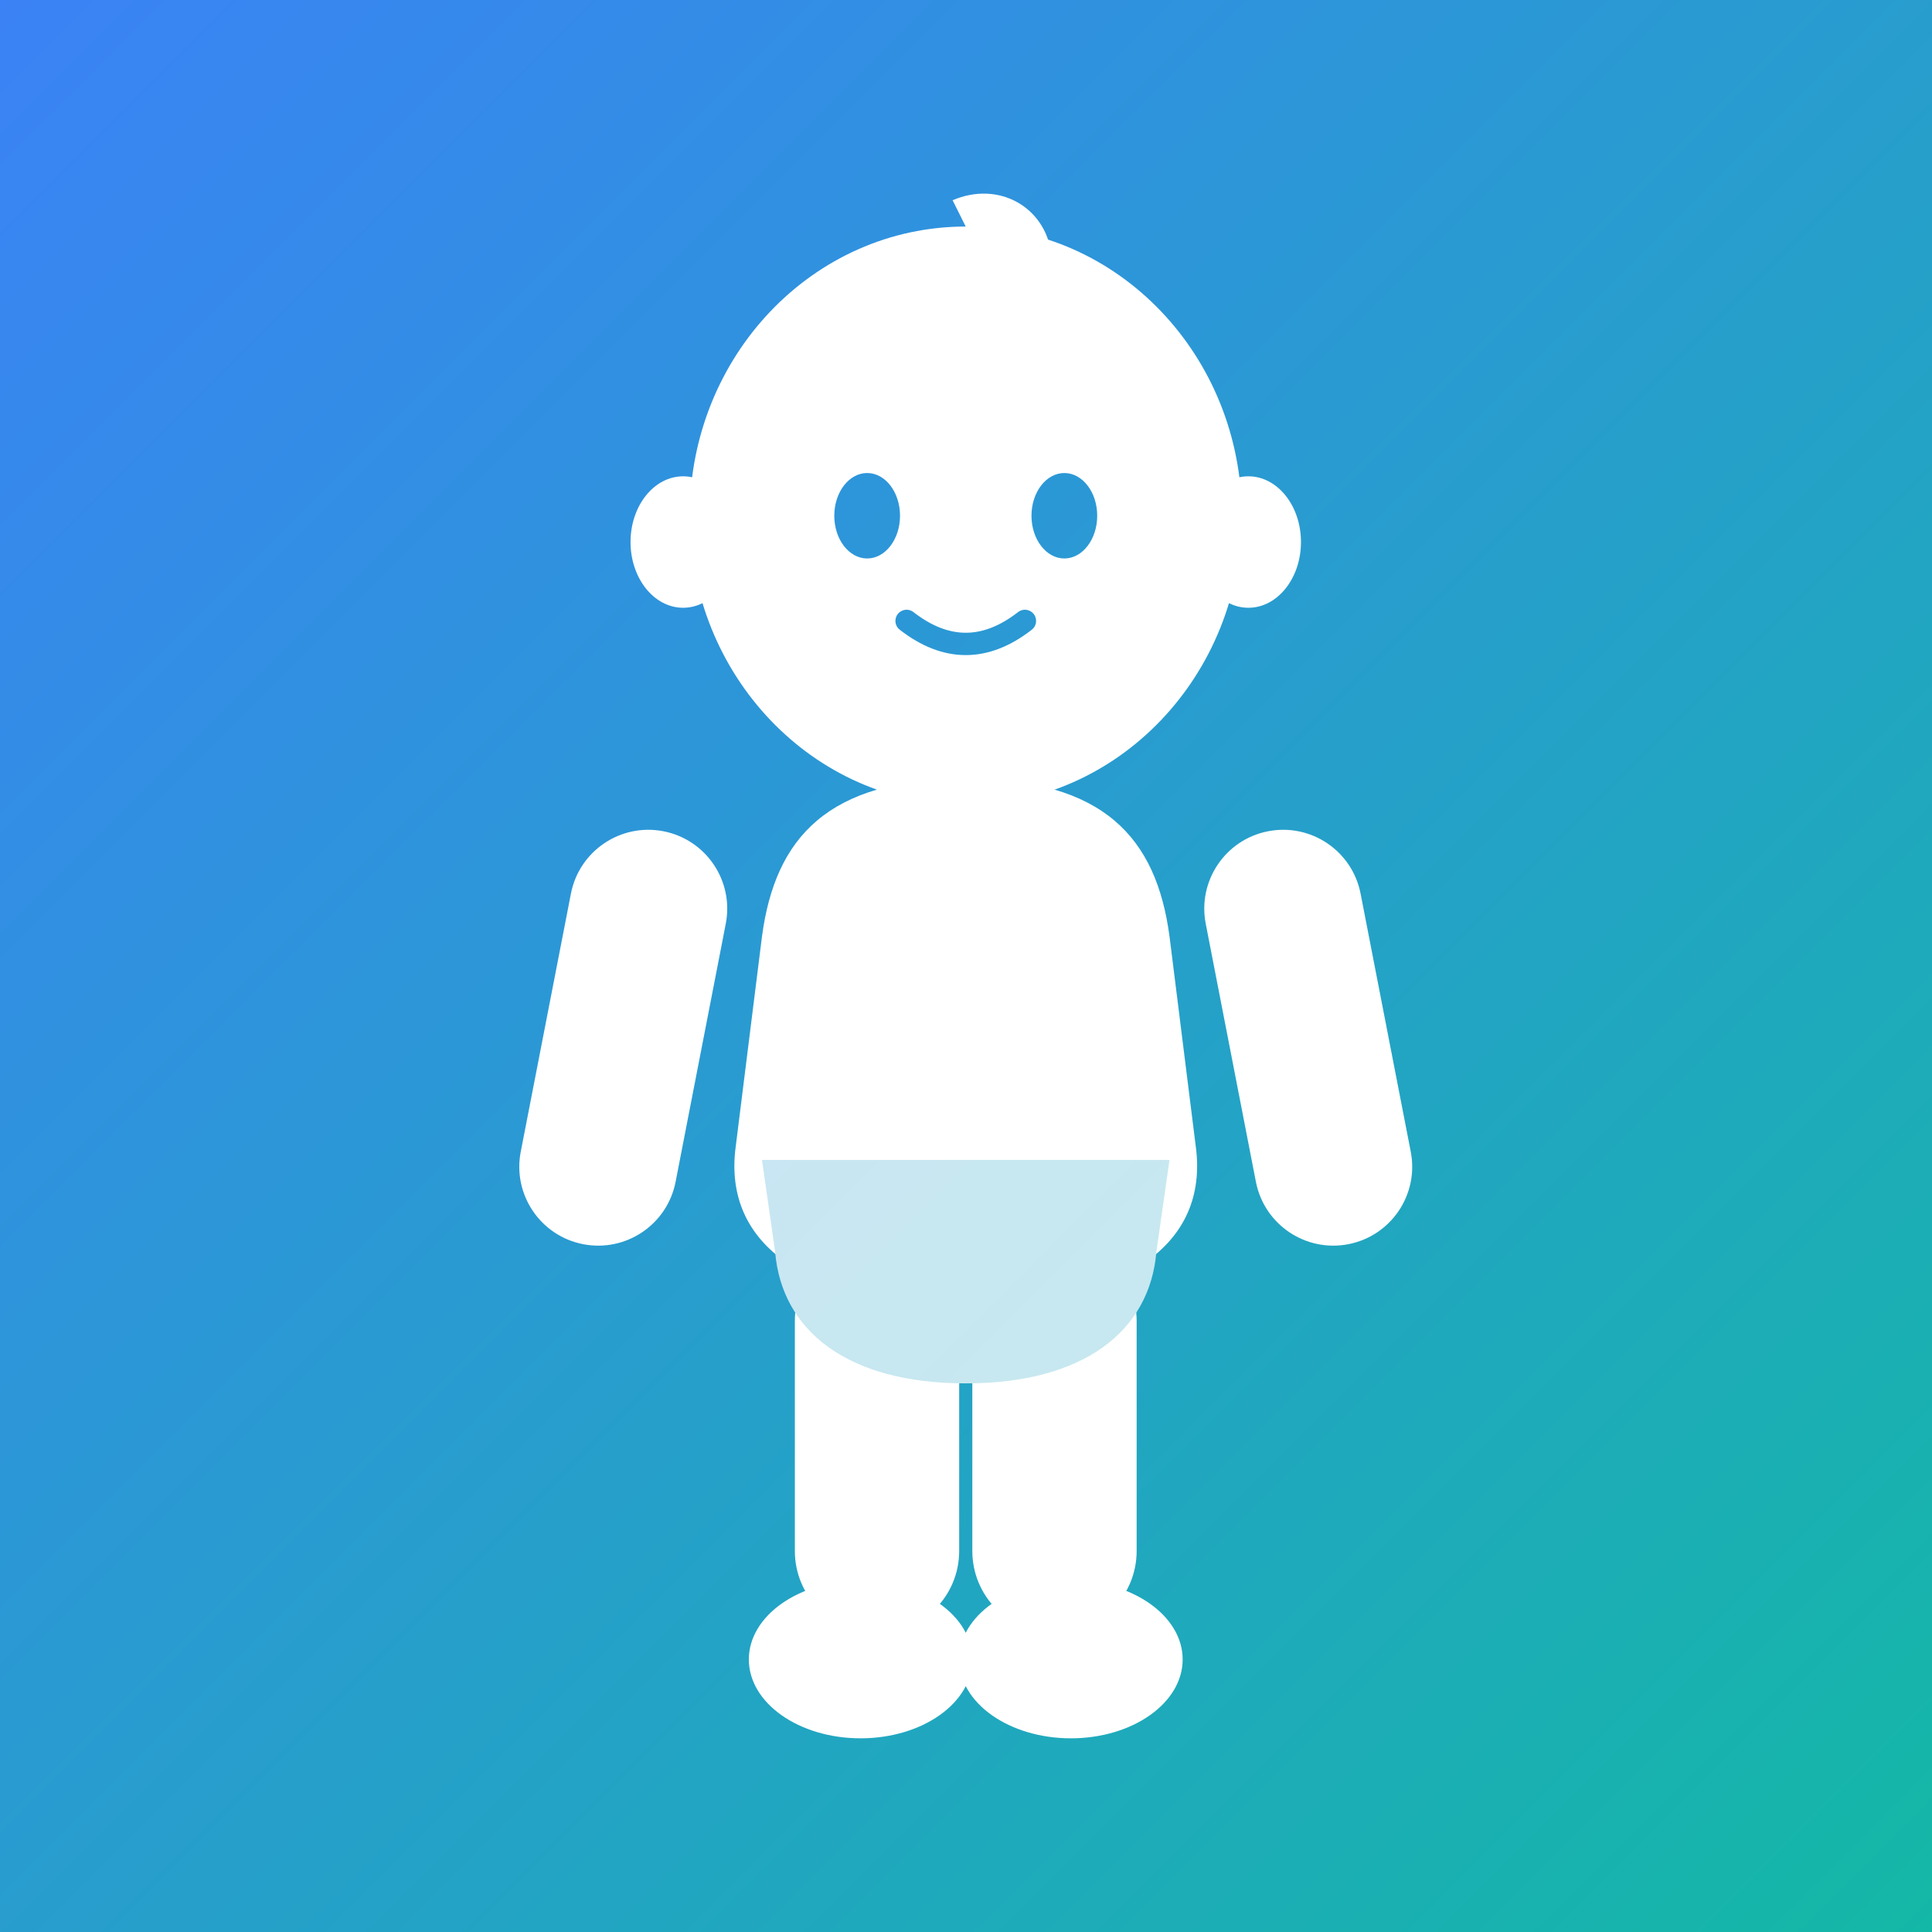
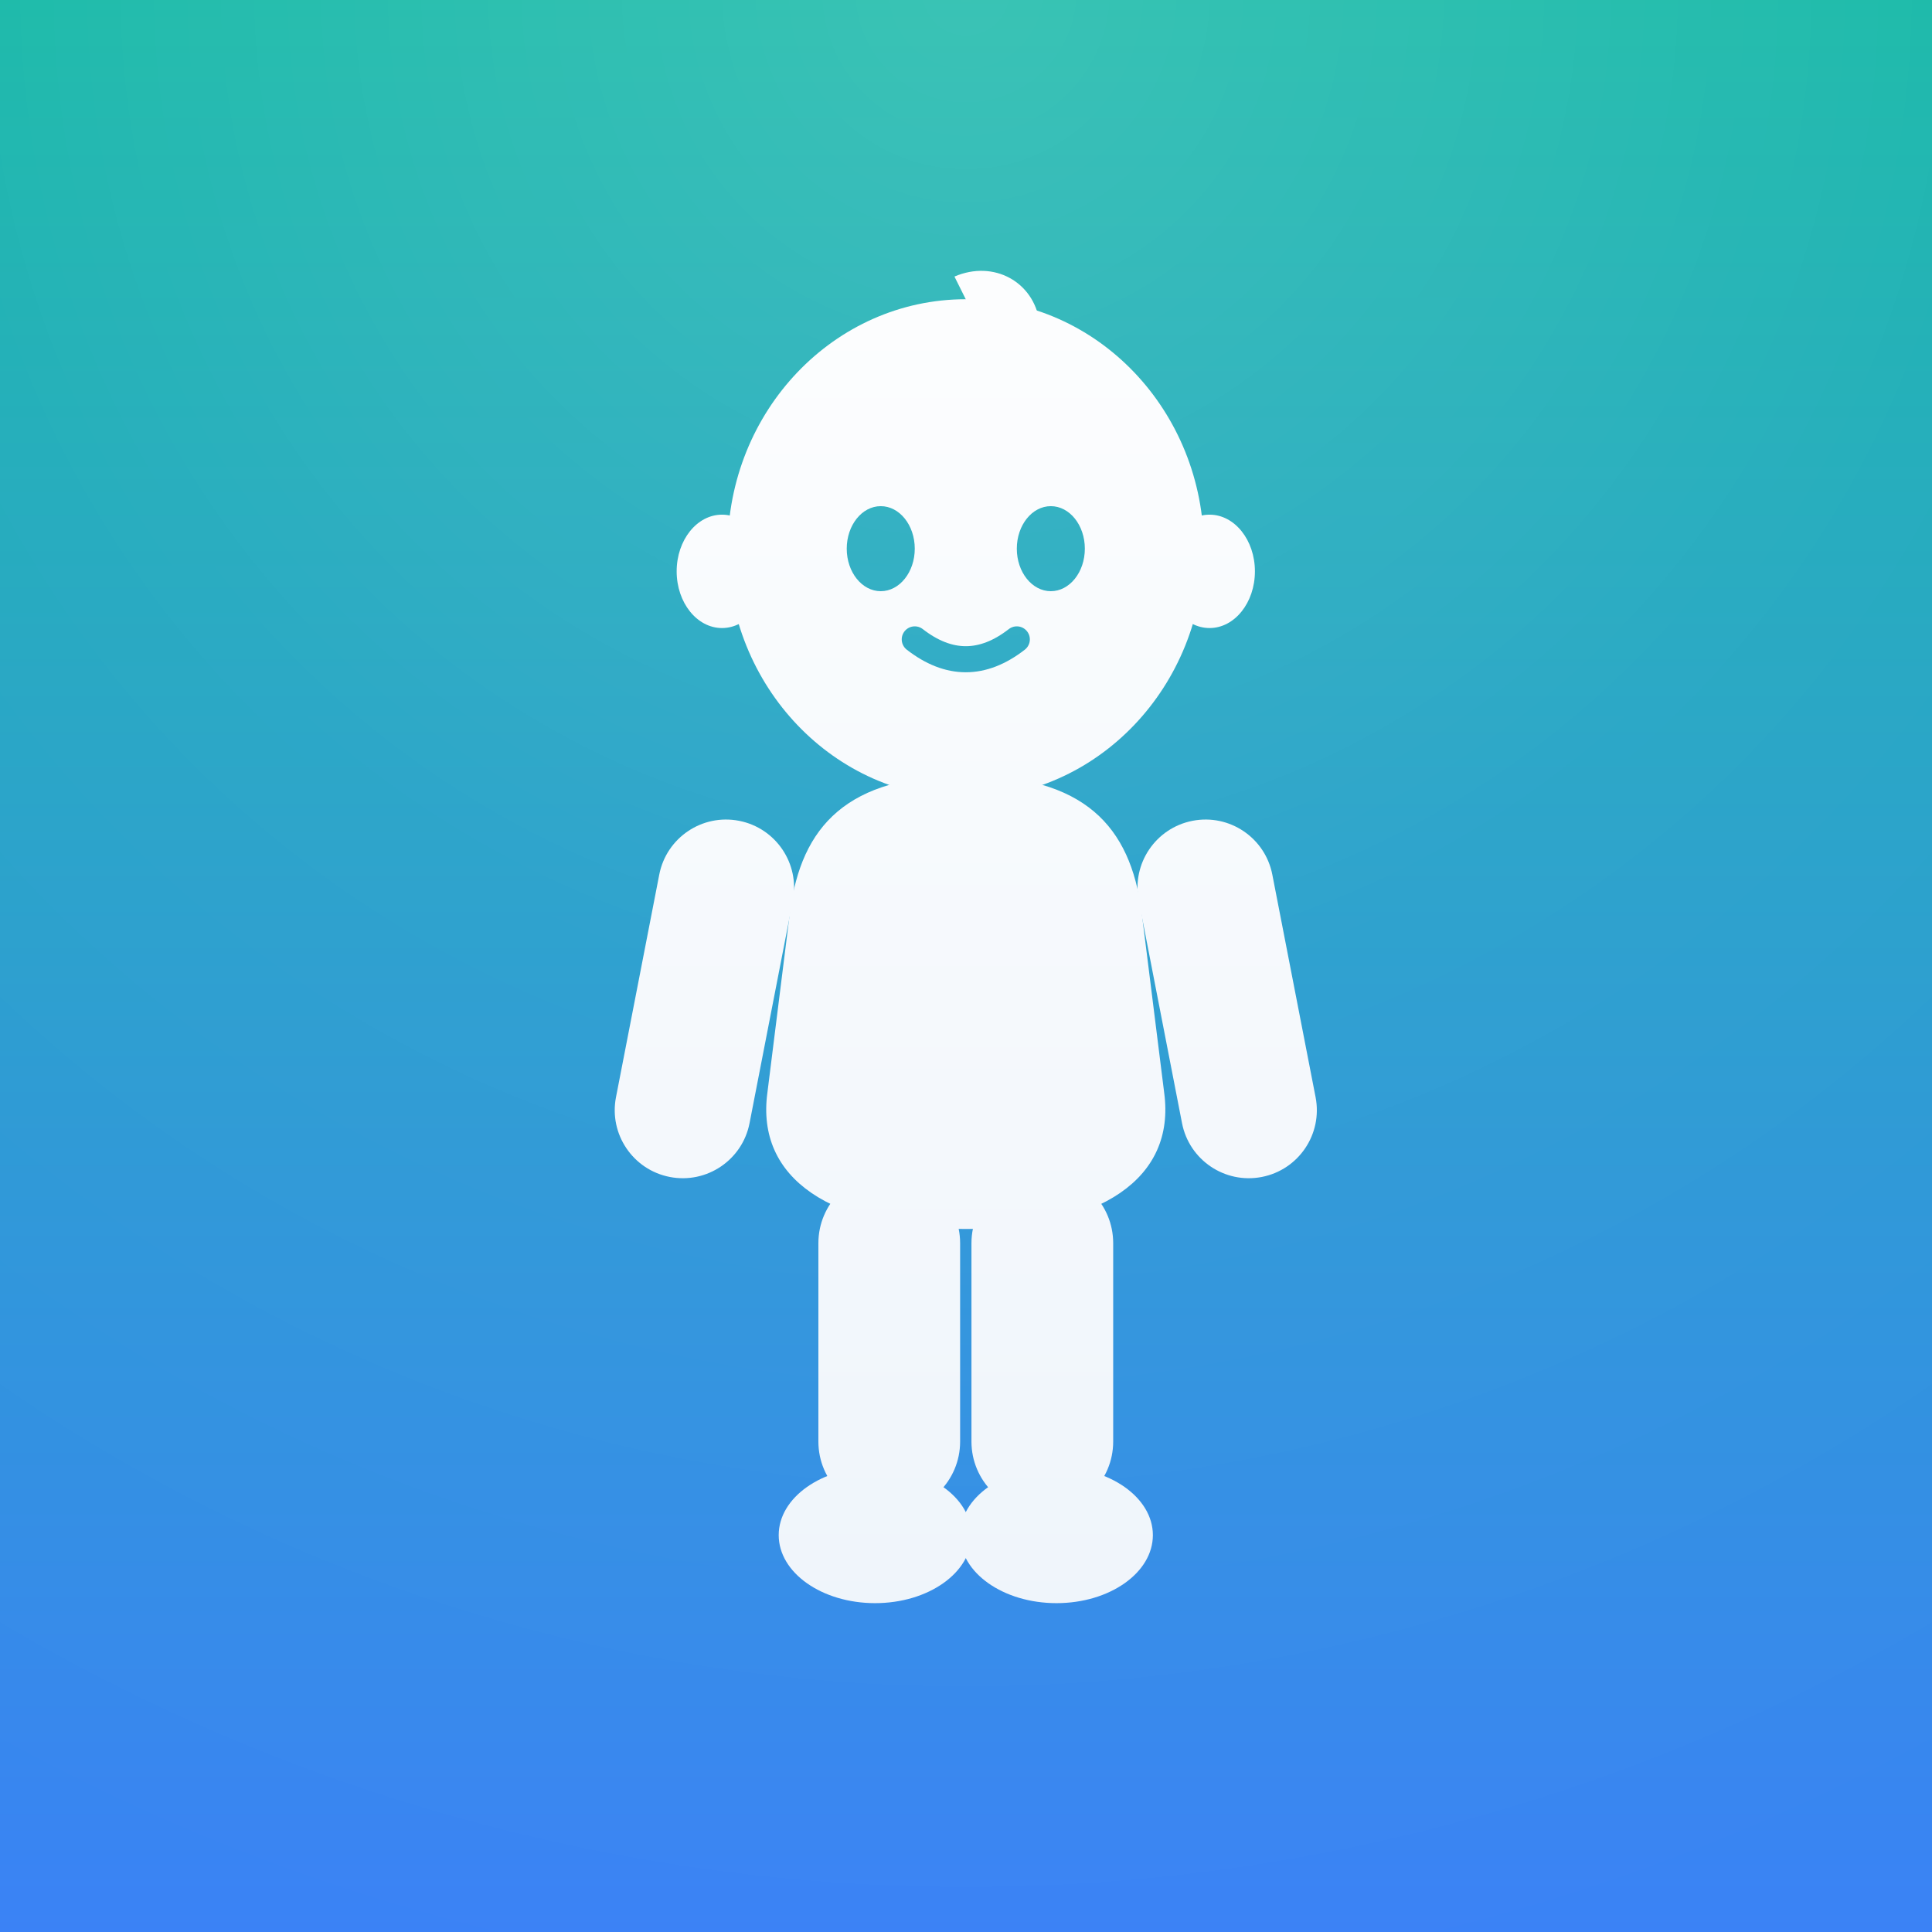
<svg xmlns="http://www.w3.org/2000/svg" viewBox="0 0 512 512" width="512" height="512">
  <defs>
-     <linearGradient id="f" x1="0" y1="0" x2="1" y2="1">
-       <stop offset="0" stop-color="#3B82F6" />
-       <stop offset="1" stop-color="#14B8A6" />
+     <linearGradient id="f" x1="0" y1="0" x2="0" y2="1">
+       <stop offset="0" stop-color="#14B8A6" />
+       <stop offset="1" stop-color="#3B82F6" />
+     </linearGradient>
+     <radialGradient id="l" cx="0.5" cy="0" r="1.05">
+       <stop offset="0" stop-color="#fff" stop-opacity="0.16" />
+       <stop offset="0.5" stop-color="#fff" stop-opacity="0.04" />
+       <stop offset="1" stop-color="#fff" stop-opacity="0" />
+     </radialGradient>
+     <linearGradient id="b" x1="0" y1="0" x2="0" y2="1">
+       <stop offset="0" stop-color="#fff" />
+       <stop offset="1" stop-color="#ECF3FA" />
    </linearGradient>
    <mask id="m" maskUnits="userSpaceOnUse" x="0" y="0" width="512" height="512">
-       <g transform="translate(151.42 46.10) scale(1.7419)" fill="#fff">
+       <g transform="translate(165.80 67.28) scale(1.5024)" fill="#fff">
        <path d="M58 4c7-3 14 1 15 8 1 5-2 9-6 11-3-7-6-13-9-19z" />
        <ellipse cx="17" cy="56" rx="8" ry="10" />
        <ellipse cx="103" cy="56" rx="8" ry="10" />
        <ellipse cx="60" cy="52" rx="42" ry="44" />
        <path d="M60 92c-21 0-29 9-31 24l-4 32c-2 15 11 24 35 24s37-9 35-24l-4-32c-2-15-10-24-31-24z" />
-         <rect x="2" y="100" width="24" height="64" rx="12" transform="rotate(11 14 100)" />
-         <rect x="94" y="100" width="24" height="64" rx="12" transform="rotate(-11 106 100)" />
+         <rect x="8" y="100" width="24" height="64" rx="12" transform="rotate(11 20 100)" />
+         <rect x="88" y="100" width="24" height="64" rx="12" transform="rotate(-11 100 100)" />
        <rect x="34" y="162" width="25" height="60" rx="12.5" />
        <rect x="61" y="162" width="25" height="60" rx="12.5" />
        <ellipse cx="44" cy="226" rx="17" ry="12" />
        <ellipse cx="76" cy="226" rx="17" ry="12" />
-         <path d="M29 150h62l-2 14c-1 12-11 20-29 20s-28-8-29-20z" fill="#BEBEBE" />
-         <ellipse cx="45" cy="52" rx="5" ry="6.5" fill="#000" />
-         <ellipse cx="75" cy="52" rx="5" ry="6.5" fill="#000" />
-         <path d="M51 68q9 7 18 0" fill="none" stroke="#000" stroke-width="3.4" stroke-linecap="round" />
+         <ellipse cx="45" cy="52" rx="6" ry="7.5" fill="#000" />
+         <ellipse cx="75" cy="52" rx="6" ry="7.5" fill="#000" />
+         <path d="M51 68q9 7 18 0" fill="none" stroke="#000" stroke-width="4.6" stroke-linecap="round" />
      </g>
    </mask>
  </defs>
  <rect width="512" height="512" fill="url(#f)" />
-   <rect width="512" height="512" fill="#fff" mask="url(#m)" />
+   <rect width="512" height="512" fill="url(#l)" />
+   <rect width="512" height="512" fill="url(#b)" mask="url(#m)" />
</svg>
